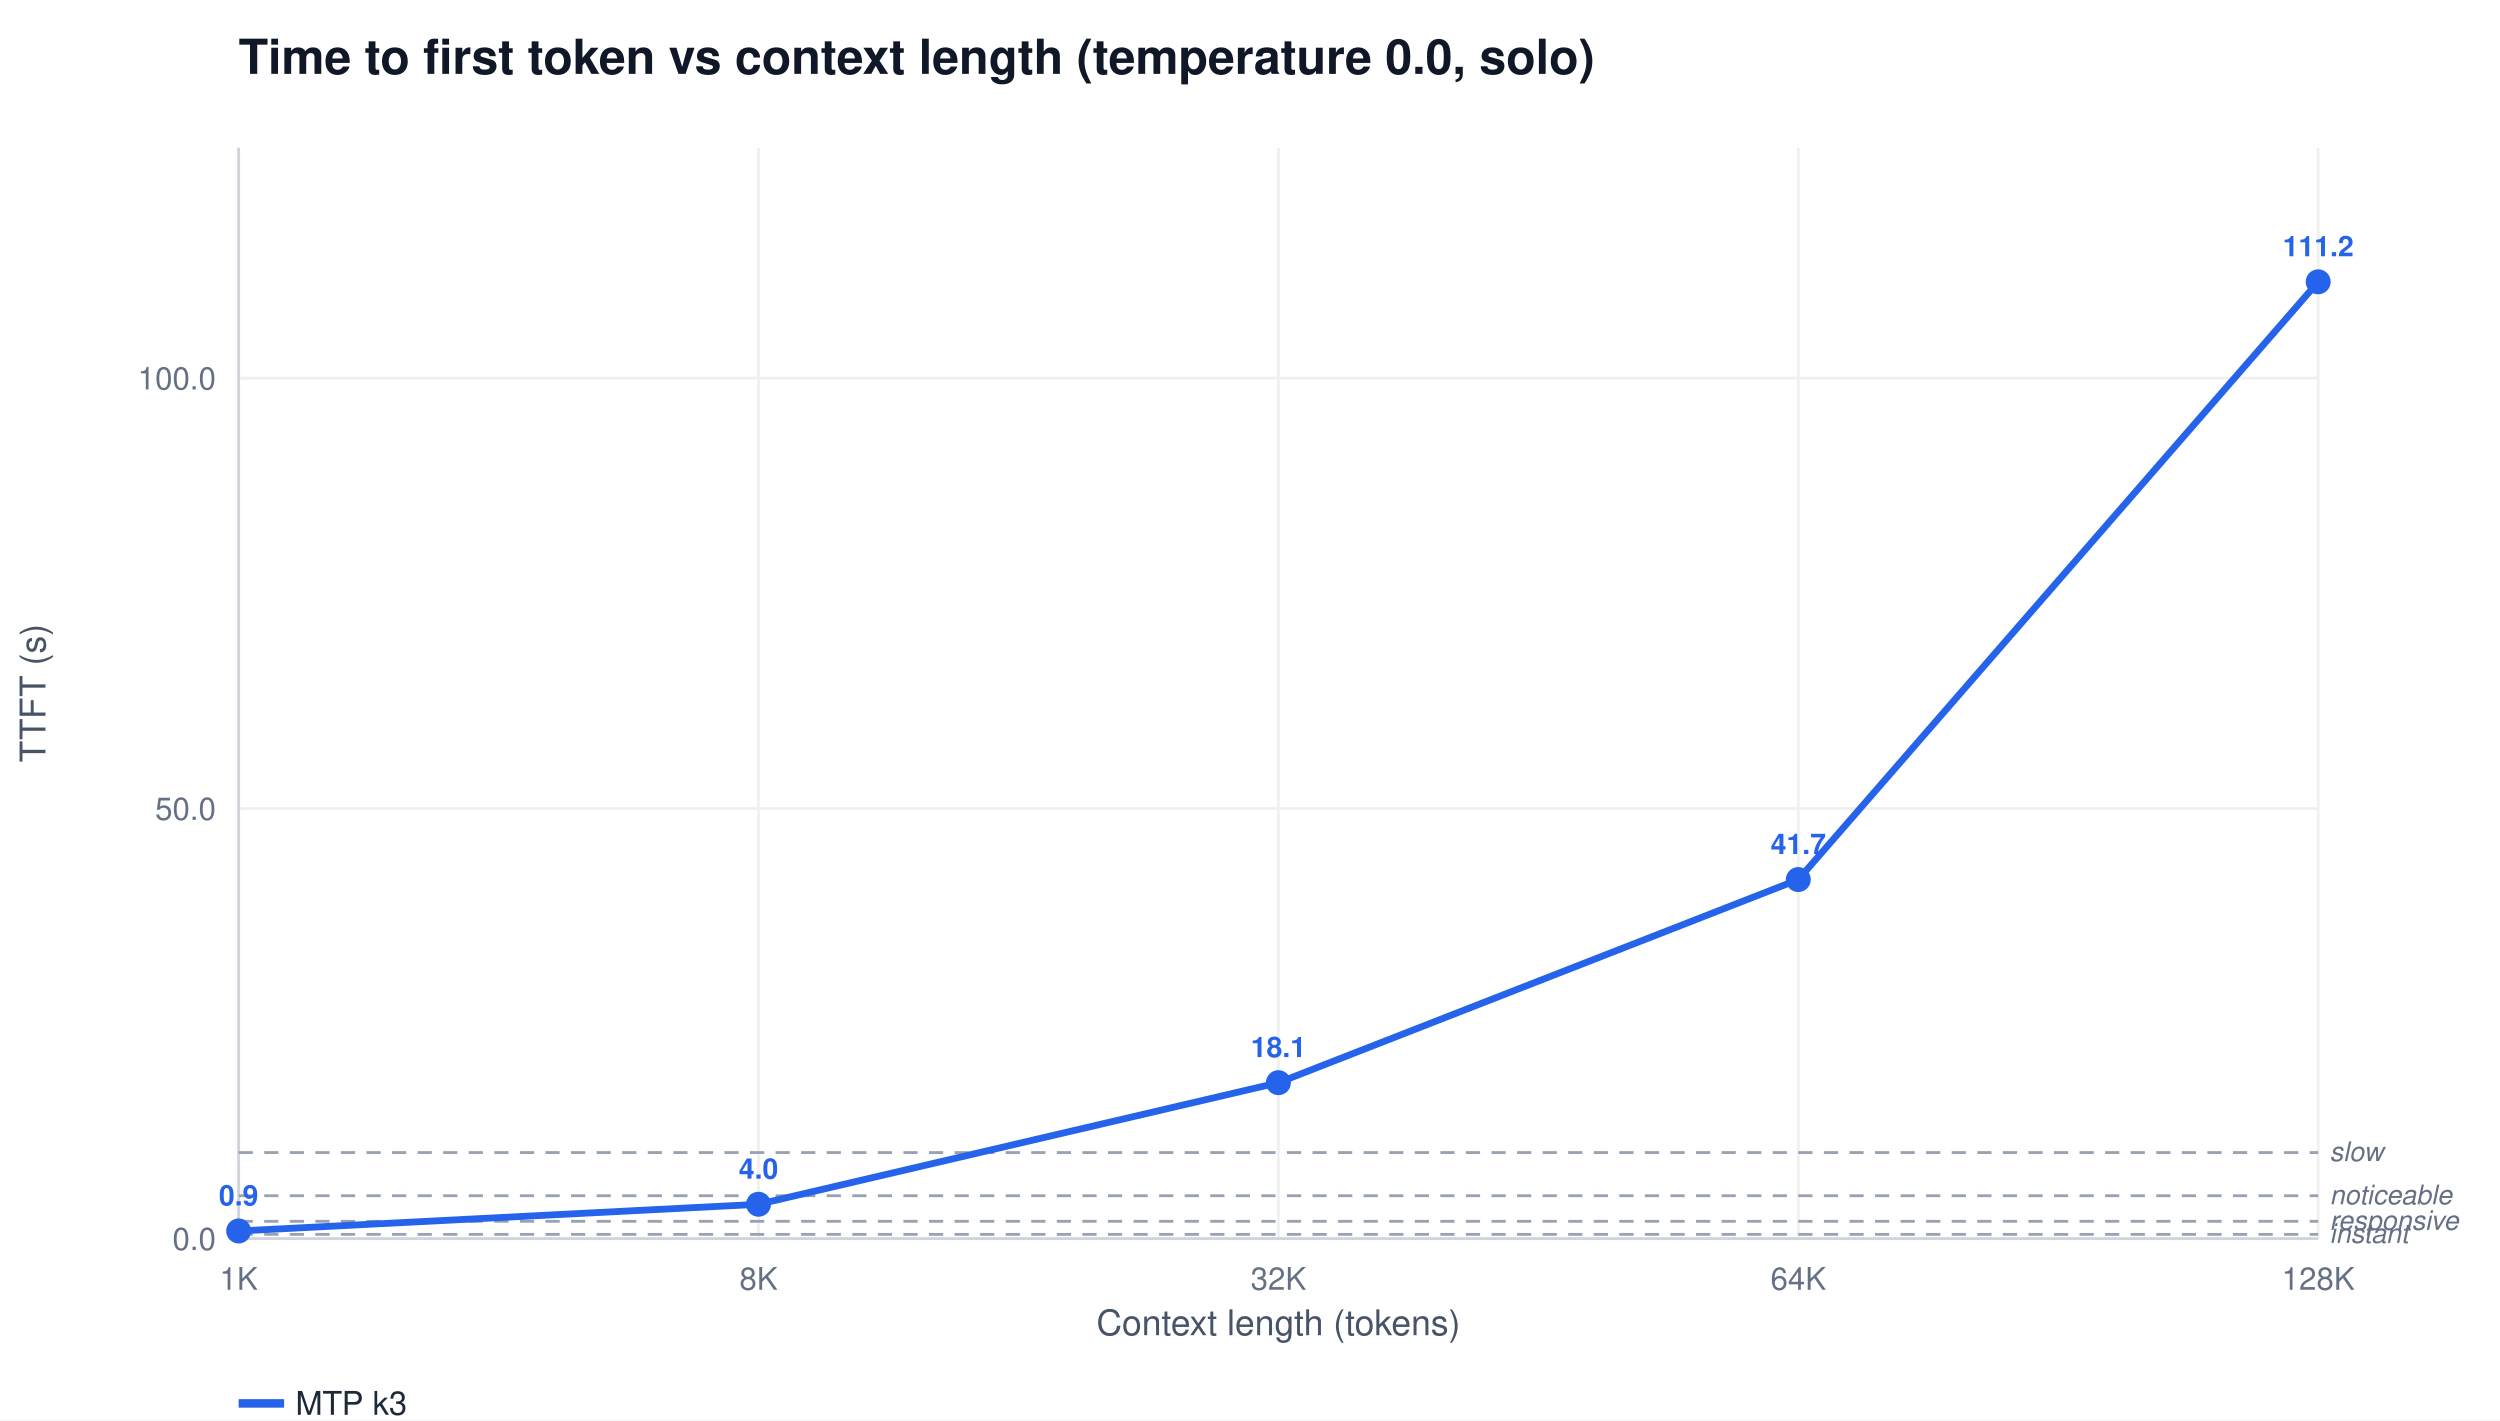
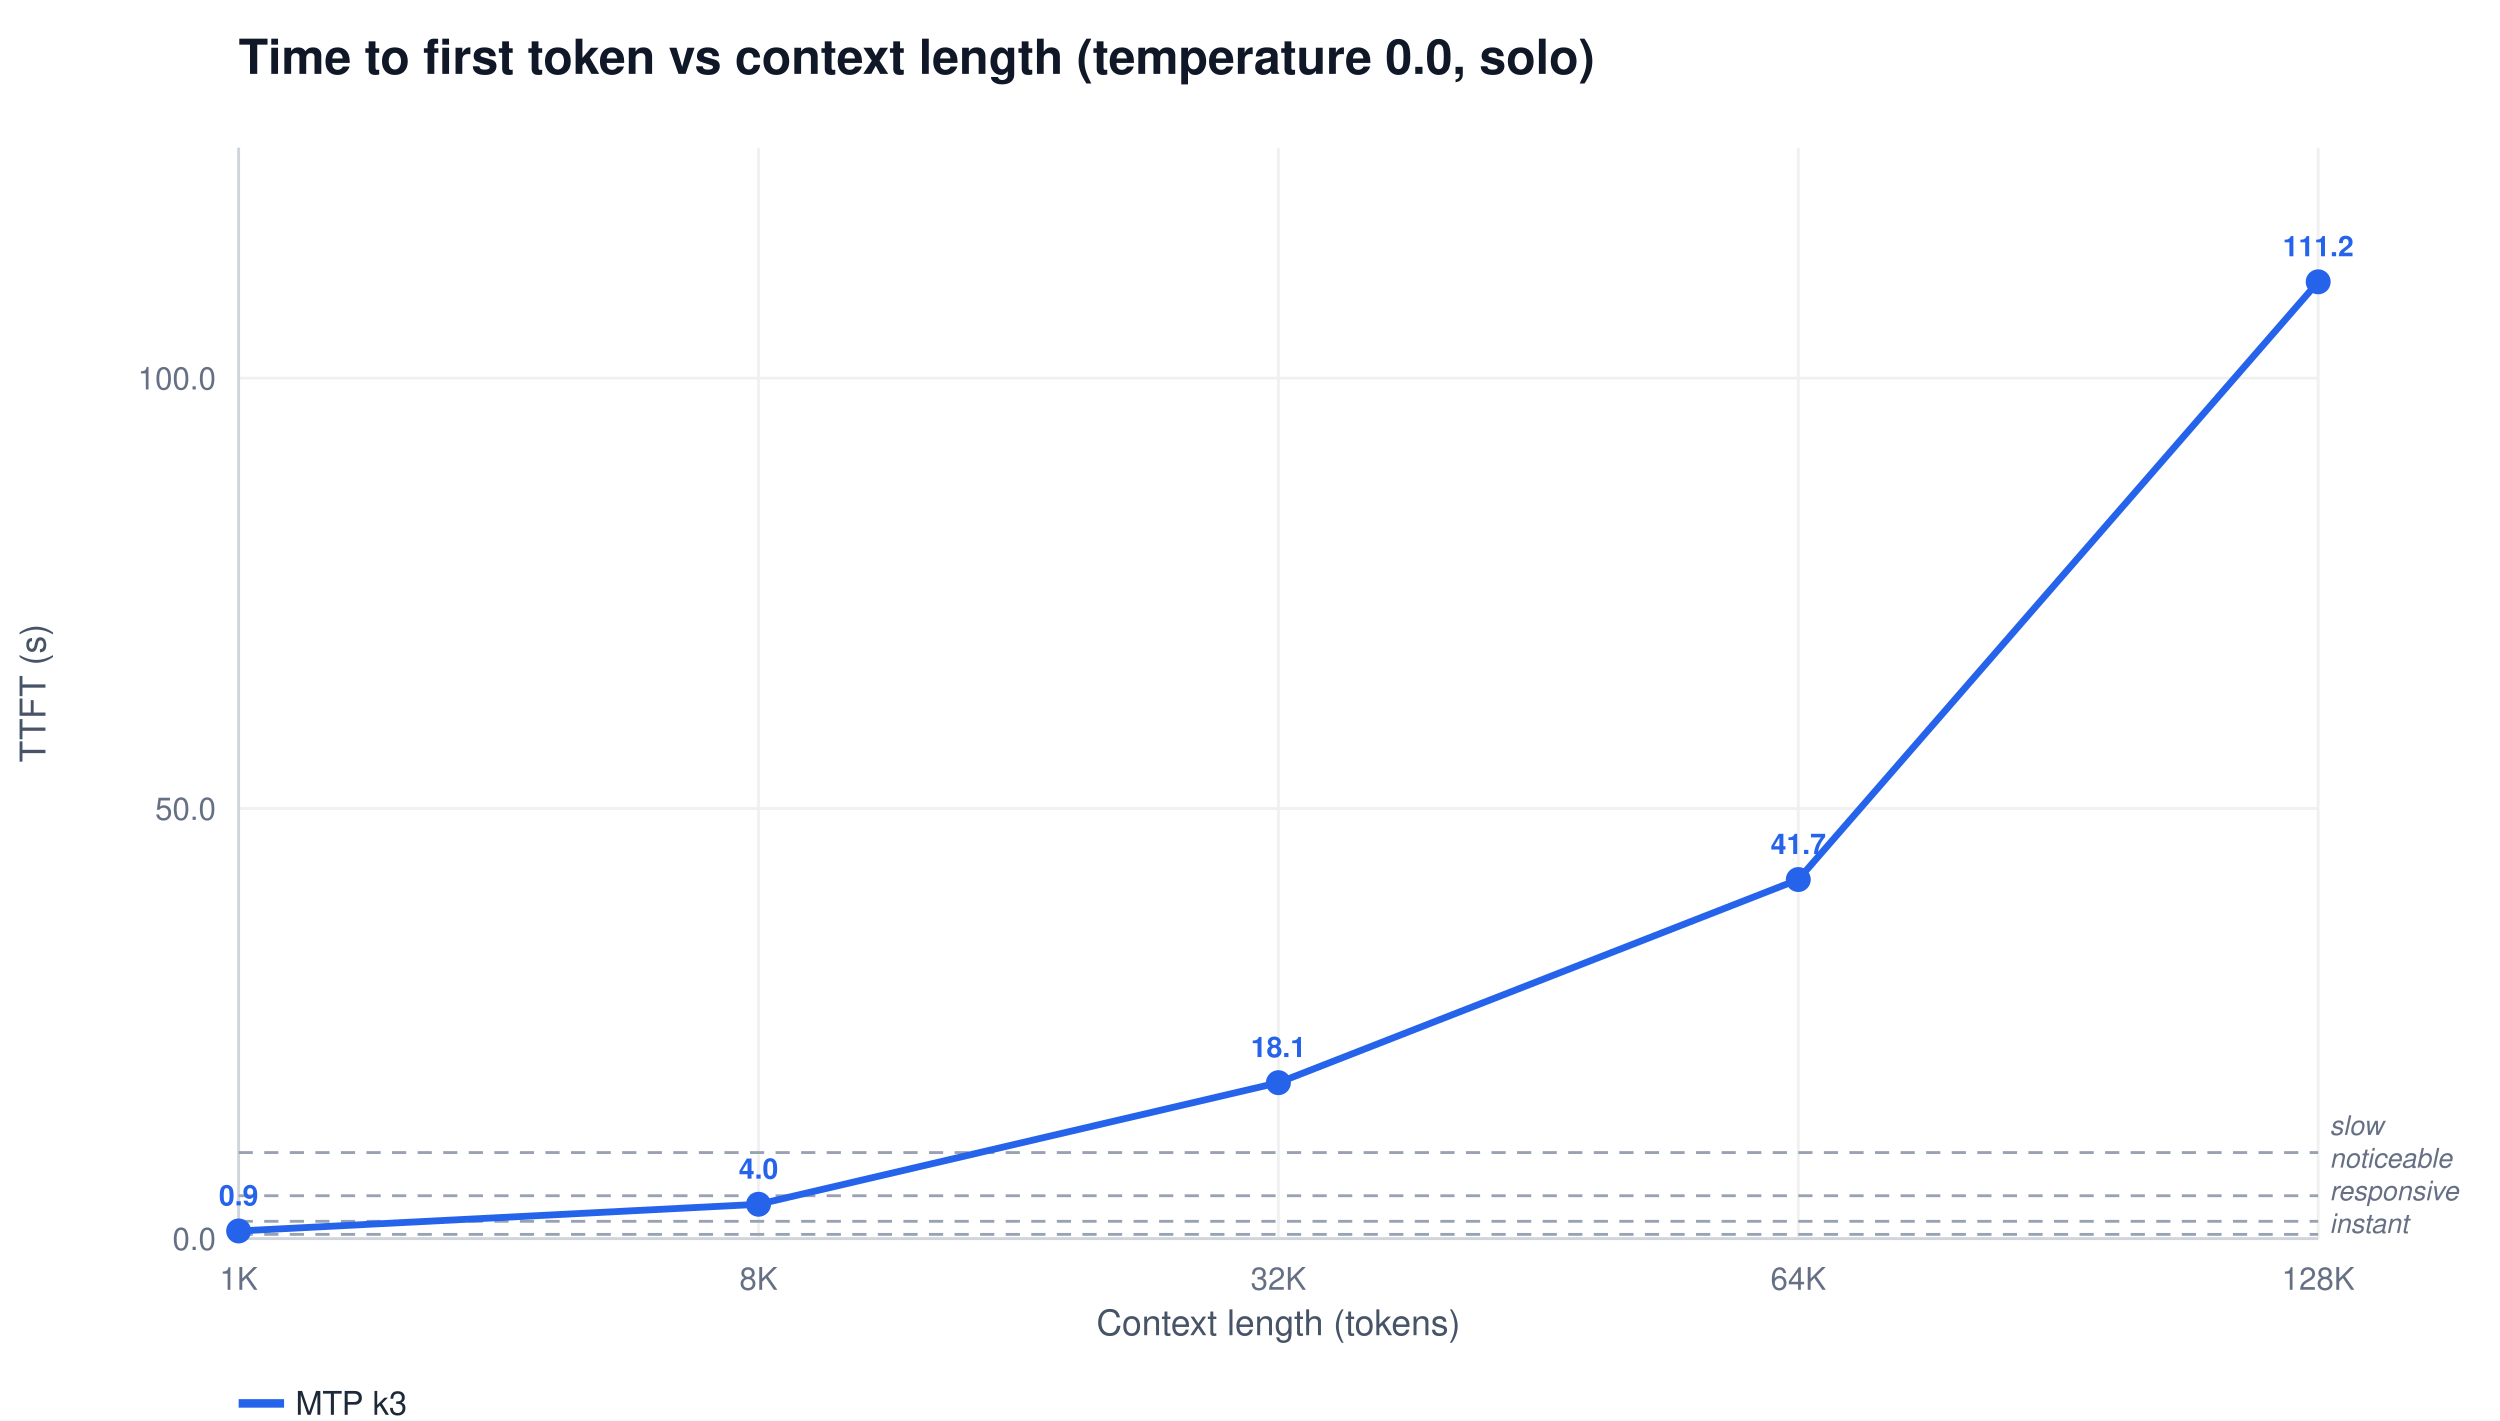
<svg xmlns="http://www.w3.org/2000/svg" width="880" height="500" viewBox="0 0 880 500" font-family="Segoe UI, Helvetica, Arial, sans-serif">
  <rect width="880" height="500" fill="#ffffff" />
  <text x="84" y="26" font-size="17" font-weight="600" fill="#101828">Time to first token vs context length (temperature 0.0, solo)</text>
  <line x1="84" y1="436.0" x2="816" y2="436.0" stroke="#f0f0f0" stroke-width="1" />
  <text x="76" y="440.0" font-size="11" fill="#667085" text-anchor="end">0.0</text>
  <line x1="84" y1="284.6" x2="816" y2="284.6" stroke="#f0f0f0" stroke-width="1" />
  <text x="76" y="288.6" font-size="11" fill="#667085" text-anchor="end">50.0</text>
  <line x1="84" y1="133.1" x2="816" y2="133.1" stroke="#f0f0f0" stroke-width="1" />
  <text x="76" y="137.1" font-size="11" fill="#667085" text-anchor="end">100.0</text>
  <line x1="84.0" y1="52" x2="84.0" y2="436" stroke="#f0f0f0" stroke-width="1" />
  <text x="84.0" y="454" font-size="11" fill="#667085" text-anchor="middle">1K</text>
  <line x1="267.0" y1="52" x2="267.0" y2="436" stroke="#f0f0f0" stroke-width="1" />
  <text x="267.0" y="454" font-size="11" fill="#667085" text-anchor="middle">8K</text>
  <line x1="450.0" y1="52" x2="450.0" y2="436" stroke="#f0f0f0" stroke-width="1" />
  <text x="450.0" y="454" font-size="11" fill="#667085" text-anchor="middle">32K</text>
  <line x1="633.0" y1="52" x2="633.0" y2="436" stroke="#f0f0f0" stroke-width="1" />
  <text x="633.0" y="454" font-size="11" fill="#667085" text-anchor="middle">64K</text>
  <line x1="816.0" y1="52" x2="816.0" y2="436" stroke="#f0f0f0" stroke-width="1" />
  <text x="816.0" y="454" font-size="11" fill="#667085" text-anchor="middle">128K</text>
  <line x1="84" y1="436" x2="816" y2="436" stroke="#d0d5dd" stroke-width="1" />
  <line x1="84" y1="52" x2="84" y2="436" stroke="#d0d5dd" stroke-width="1" />
+   <line x1="84" y1="405.7" x2="816" y2="405.7" stroke="#98a2b3" stroke-width="1" stroke-dasharray="5 4" />
+   <text x="820" y="399.5" font-size="9.5" fill="#667085" font-style="italic">slow</text>
+   <line x1="84" y1="420.9" x2="816" y2="420.9" stroke="#98a2b3" stroke-width="1" stroke-dasharray="5 4" />
+   <text x="820" y="411.0" font-size="9.5" fill="#667085" font-style="italic">noticeable</text>
+   <line x1="84" y1="429.9" x2="816" y2="429.9" stroke="#98a2b3" stroke-width="1" stroke-dasharray="5 4" />
+   <text x="820" y="422.5" font-size="9.5" fill="#667085" font-style="italic">responsive</text>
  <line x1="84" y1="434.5" x2="816" y2="434.5" stroke="#98a2b3" stroke-width="1" stroke-dasharray="5 4" />
-   <text x="820" y="437.5" font-size="9.5" fill="#667085" font-style="italic">instant</text>
-   <line x1="84" y1="429.9" x2="816" y2="429.9" stroke="#98a2b3" stroke-width="1" stroke-dasharray="5 4" />
-   <text x="820" y="432.9" font-size="9.5" fill="#667085" font-style="italic">responsive</text>
-   <line x1="84" y1="420.9" x2="816" y2="420.9" stroke="#98a2b3" stroke-width="1" stroke-dasharray="5 4" />
-   <text x="820" y="423.9" font-size="9.5" fill="#667085" font-style="italic">noticeable</text>
-   <line x1="84" y1="405.7" x2="816" y2="405.7" stroke="#98a2b3" stroke-width="1" stroke-dasharray="5 4" />
-   <text x="820" y="408.7" font-size="9.5" fill="#667085" font-style="italic">slow</text>
+   <text x="820" y="434.0" font-size="9.5" fill="#667085" font-style="italic">instant</text>
  <polyline points="84.0,433.3 267.0,423.9 450.0,381.1 633.0,309.6 816.0,99.2" fill="none" stroke="#2563eb" stroke-width="2.4" />
  <circle cx="84.0" cy="433.3" r="4.4" fill="#2563eb" />
  <circle cx="267.0" cy="423.9" r="4.4" fill="#2563eb" />
  <circle cx="450.0" cy="381.1" r="4.4" fill="#2563eb" />
  <circle cx="633.0" cy="309.6" r="4.4" fill="#2563eb" />
  <circle cx="816.0" cy="99.2" r="4.4" fill="#2563eb" />
  <text x="84.0" y="424.3" font-size="10" fill="#2563eb" text-anchor="middle" font-weight="600">0.9</text>
  <text x="267.0" y="414.9" font-size="10" fill="#2563eb" text-anchor="middle" font-weight="600">4.0</text>
  <text x="450.0" y="372.1" font-size="10" fill="#2563eb" text-anchor="middle" font-weight="600">18.1</text>
  <text x="633.0" y="300.6" font-size="10" fill="#2563eb" text-anchor="middle" font-weight="600">41.7</text>
  <text x="816.0" y="90.2" font-size="10" fill="#2563eb" text-anchor="middle" font-weight="600">111.2</text>
  <line x1="84" y1="494" x2="100" y2="494" stroke="#2563eb" stroke-width="3" />
  <text x="104" y="498" font-size="11.5" fill="#1d2939">MTP k3</text>
  <text x="450" y="470" font-size="12.5" fill="#475467" text-anchor="middle">Context length (tokens)</text>
  <text x="16" y="244" font-size="12.5" fill="#475467" text-anchor="middle" transform="rotate(-90 16 244)">TTFT (s)</text>
</svg>
